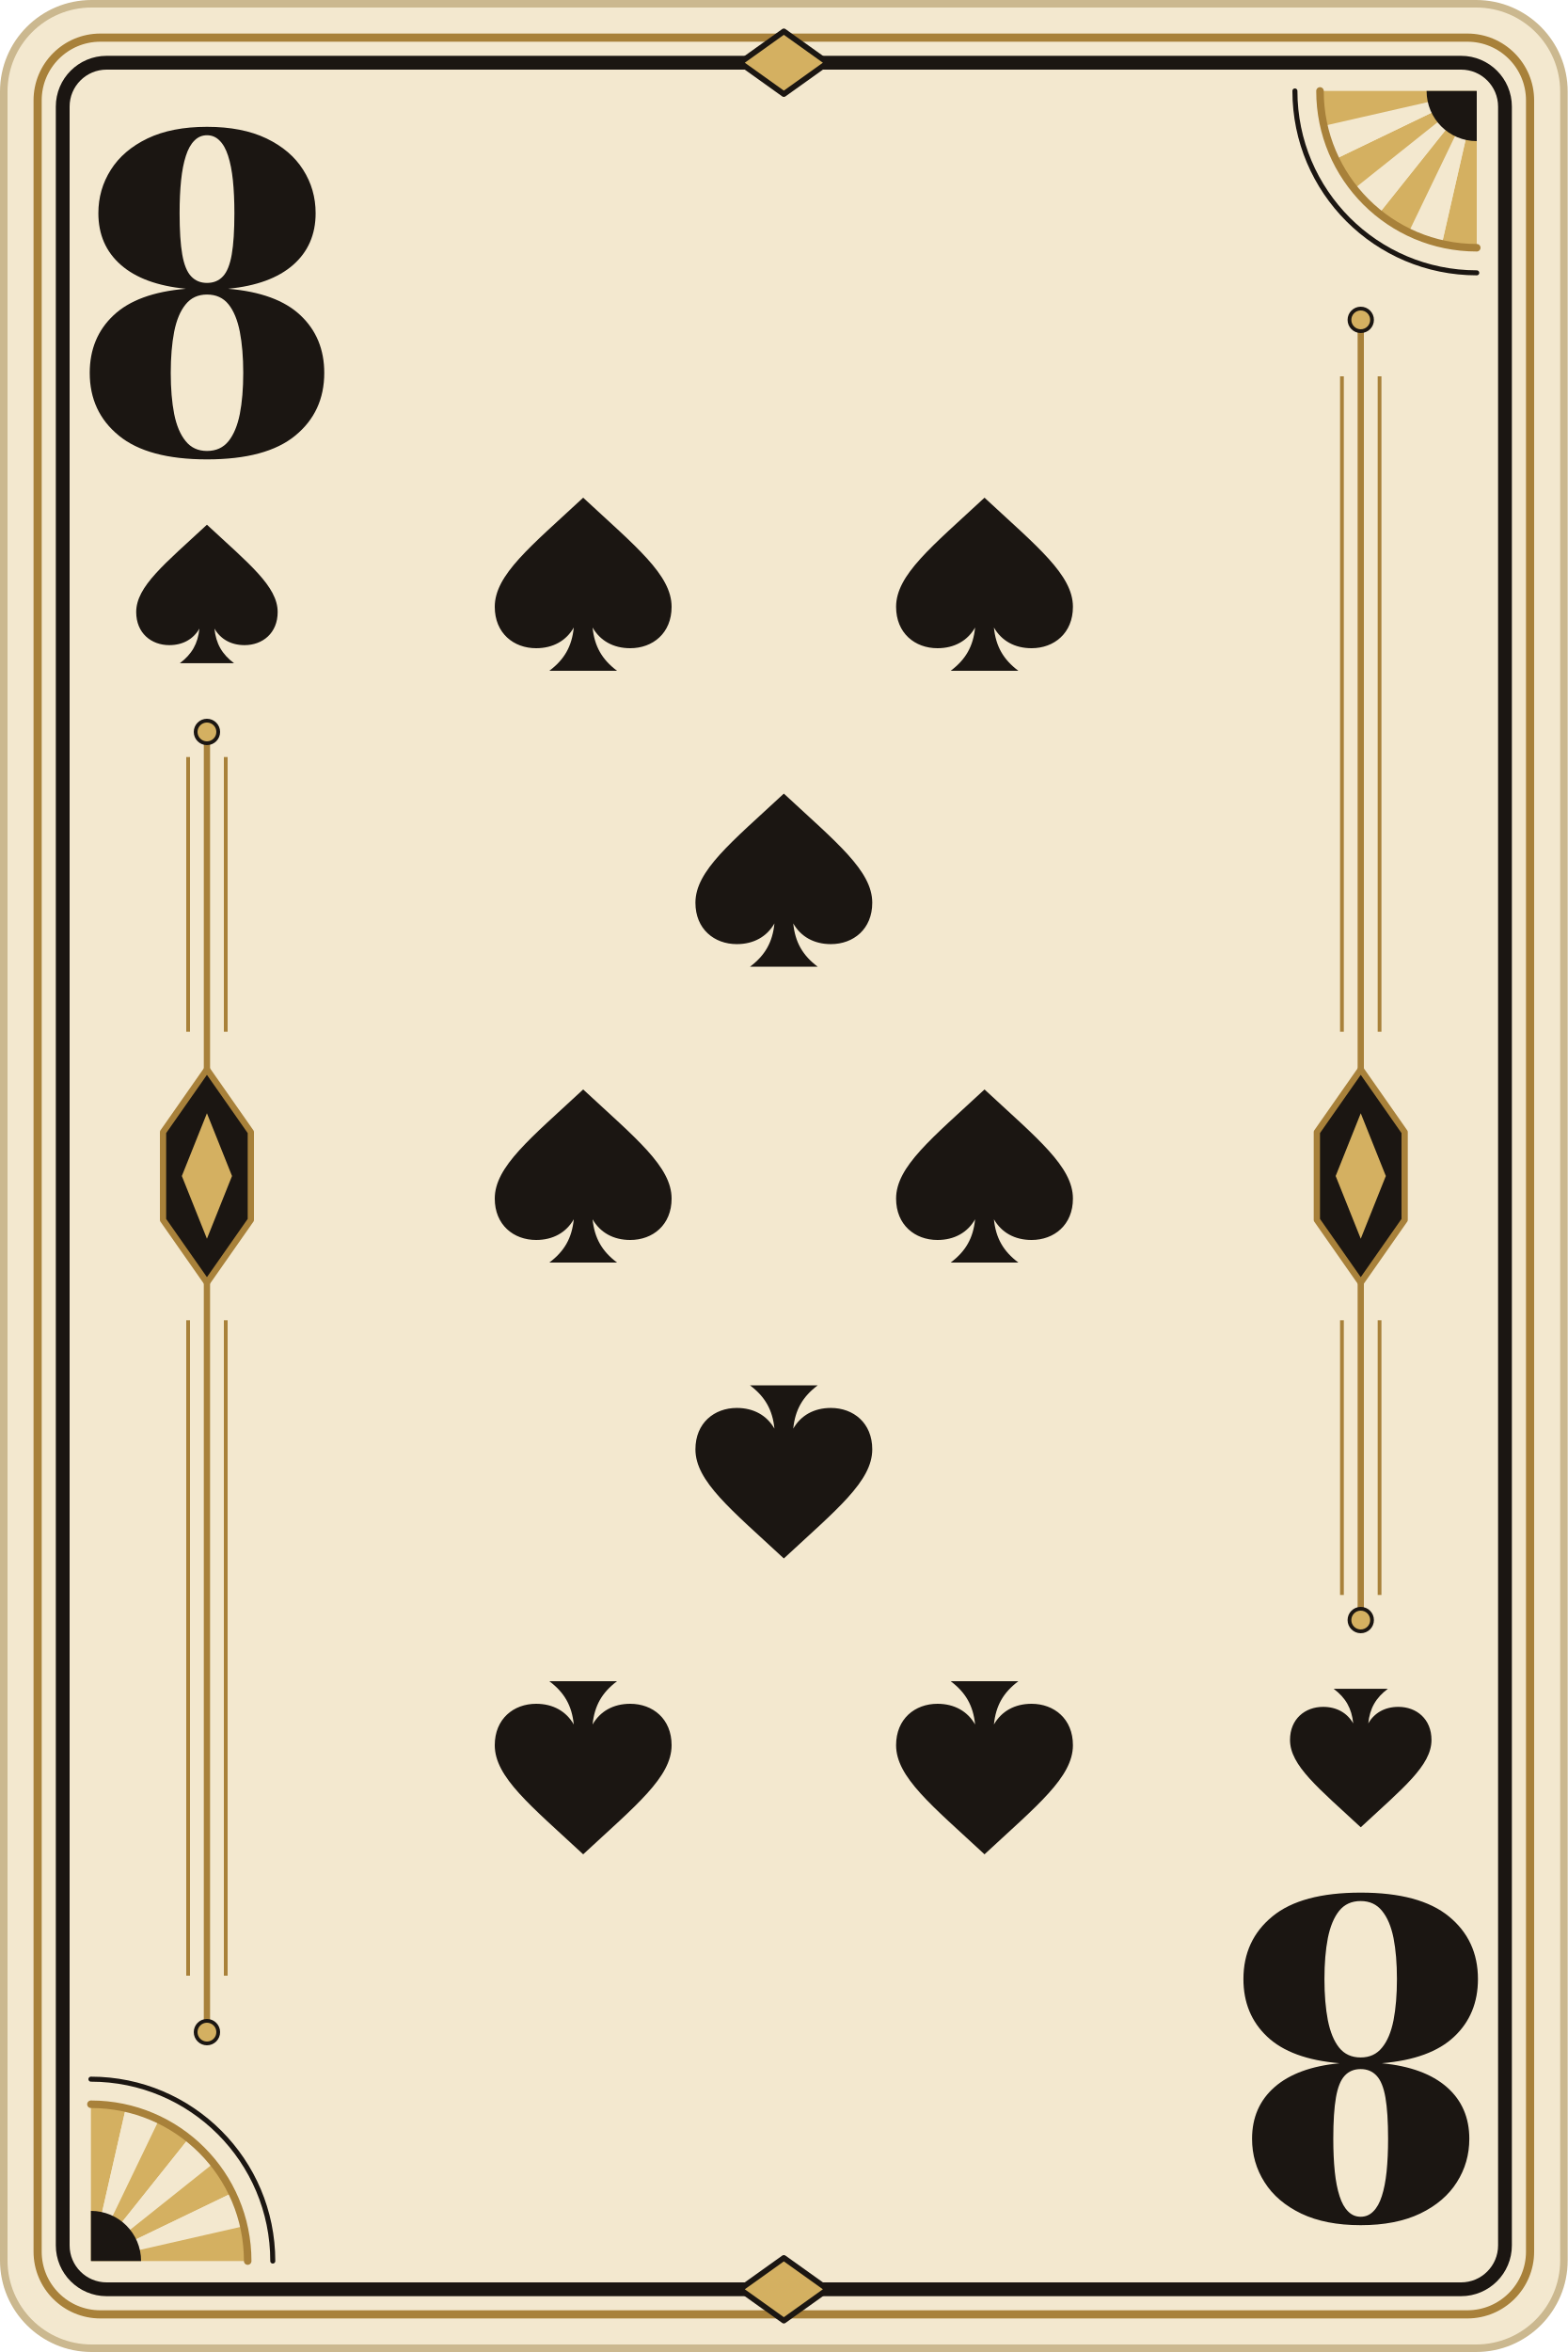
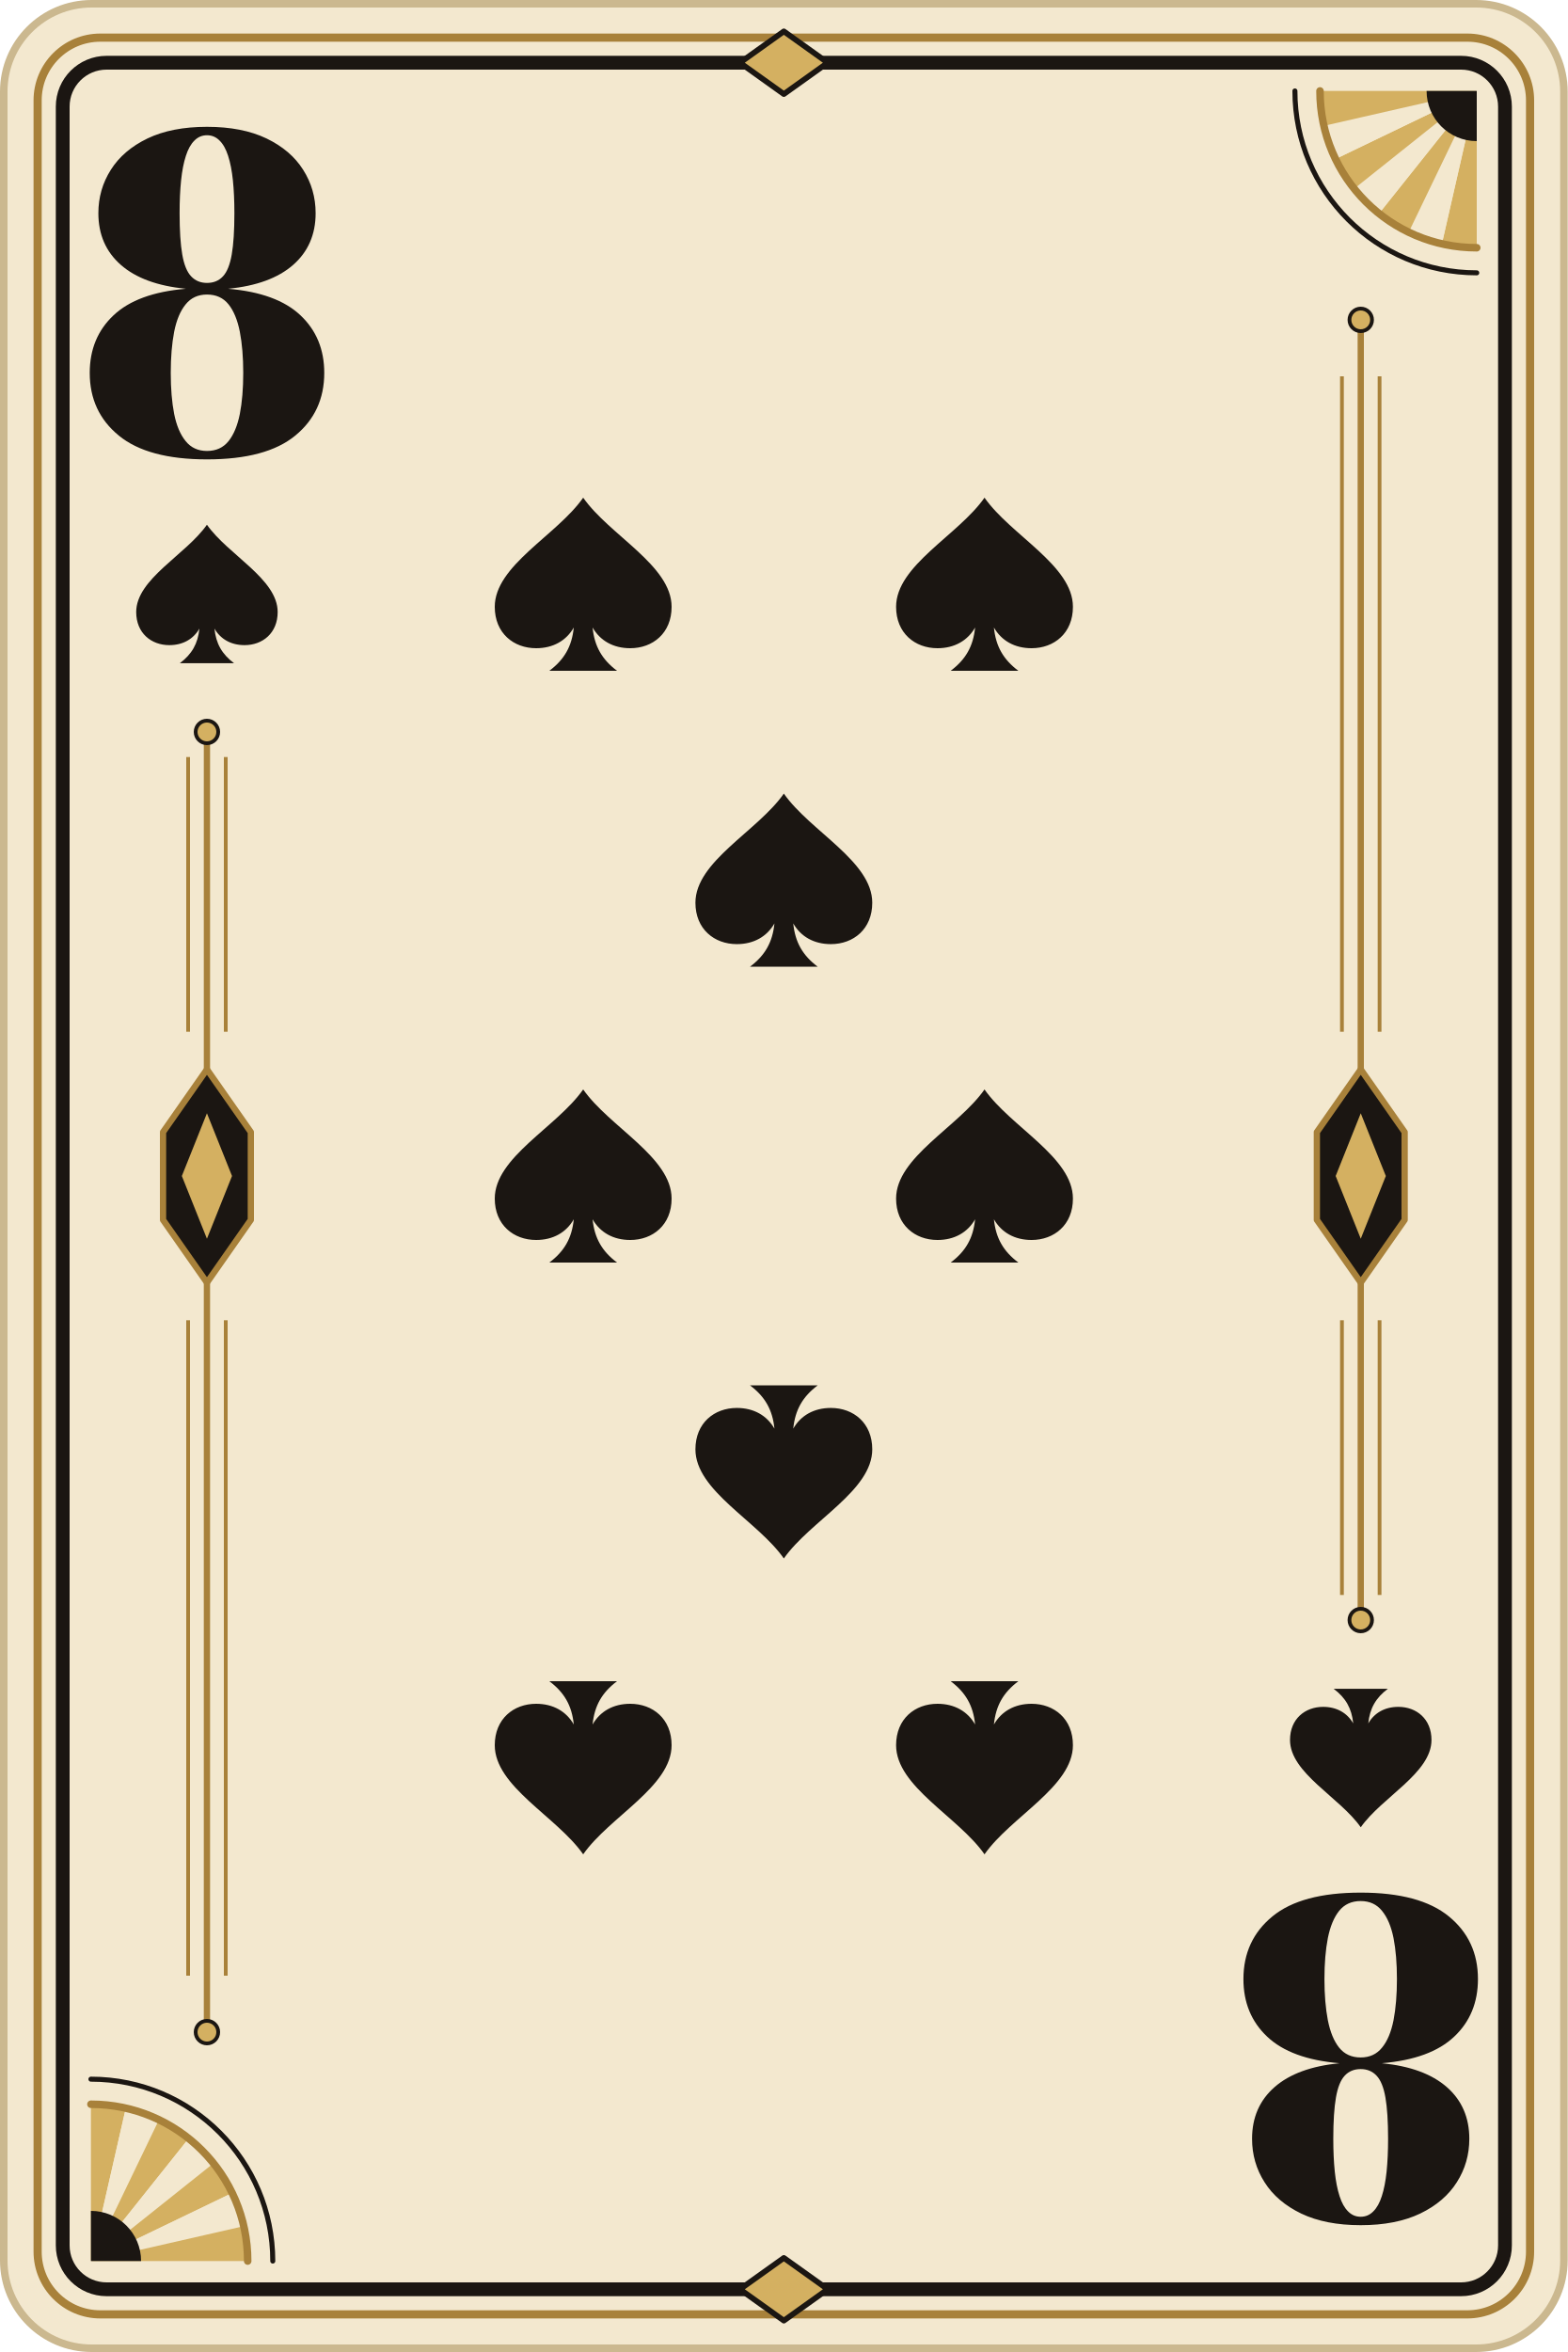
<svg xmlns="http://www.w3.org/2000/svg" viewBox="0 0 250 375" width="300" height="450" role="img" aria-label="8 of spades">
  <rect x="0.6" y="0.6" width="248.8" height="373.8" rx="14" fill="#f3e8cf" stroke="#cbb88f" stroke-width="1.2" />
  <rect x="6" y="6" width="238" height="363" rx="10" fill="none" stroke="#a8813a" stroke-width="1.3" />
  <rect x="10" y="10" width="230" height="355" rx="7" fill="none" stroke="#1b1612" stroke-width="2.2" />
  <path d="M125,5 L132,10 L125,15 L118,10 Z" fill="#d4b061" stroke="#1b1612" stroke-width="0.9" stroke-linejoin="round" stroke-linecap="round" />
  <path d="M125,360 L132,365 L125,370 L118,365 Z" fill="#d4b061" stroke="#1b1612" stroke-width="0.9" stroke-linejoin="round" stroke-linecap="round" />
  <g class="rank" transform="translate(33.01 20.22) scale(1.7) translate(-33.01 -20.22)">
    <path d="M33.01 51.41Q27.46 51.41 24.74 49.18Q22.01 46.95 22.01 43.3Q22.01 40 24.24 37.9Q26.47 35.79 31.03 35.41Q27.04 35.02 24.93 33.17Q22.82 31.32 22.82 28.32Q22.82 26.09 23.99 24.25Q25.15 22.41 27.43 21.31Q29.71 20.22 33.01 20.22Q36.31 20.22 38.59 21.31Q40.87 22.41 42.03 24.25Q43.2 26.09 43.2 28.32Q43.2 31.32 41.09 33.17Q38.98 35.02 34.99 35.41Q39.55 35.79 41.78 37.9Q44.01 40 44.01 43.3Q44.01 46.95 41.29 49.18Q38.58 51.41 33.01 51.41ZM33.01 50.62Q34.29 50.62 35.03 49.7Q35.76 48.79 36.09 47.15Q36.41 45.51 36.41 43.3Q36.41 41.1 36.09 39.44Q35.76 37.78 35.03 36.87Q34.29 35.95 33.01 35.95Q31.75 35.95 31.01 36.87Q30.26 37.78 29.93 39.44Q29.61 41.1 29.61 43.3Q29.61 45.51 29.93 47.15Q30.26 48.79 31.01 49.7Q31.75 50.62 33.01 50.62ZM33.01 34.86Q33.94 34.86 34.51 34.24Q35.08 33.63 35.33 32.2Q35.58 30.77 35.58 28.32Q35.58 26.6 35.44 25.24Q35.3 23.89 34.99 22.94Q34.69 22 34.19 21.51Q33.7 21.01 33.01 21.01Q32.32 21.01 31.83 21.51Q31.33 22 31.03 22.94Q30.72 23.89 30.58 25.24Q30.44 26.6 30.44 28.32Q30.44 30.77 30.69 32.2Q30.94 33.63 31.52 34.24Q32.1 34.86 33.01 34.86Z" fill="#1b1612" />
  </g>
  <g transform="translate(33 94.7) scale(0.24) translate(-50 -50)">
-     <path d="M50,4 C78,30 97,45 97,62 C97,76 87,84 75,84 C66,84 59,80 55,73 C56,83 60,90 68,96 L32,96 C40,90 44,83 45,73 C41,80 34,84 25,84 C13,84 3,76 3,62 C3,45 22,30 50,4 Z" fill="#1b1612" />
+     <path d="M50,4 C64,24 97,40 97,62 C97,76 87,84 75,84 C66,84 59,80 55,73 C56,83 60,90 68,96 L32,96 C40,90 44,83 45,73 C41,80 34,84 25,84 C13,84 3,76 3,62 C3,40 36,24 50,4 Z" fill="#1b1612" />
  </g>
  <line x1="33" y1="117.7" x2="33" y2="172.5" stroke="#a8813a" stroke-width="1" />
  <line x1="33" y1="202.5" x2="33" y2="323" stroke="#a8813a" stroke-width="1" />
  <line x1="30" y1="120.7" x2="30" y2="164.5" stroke="#a8813a" stroke-width="0.6" />
  <line x1="30" y1="210.5" x2="30" y2="315" stroke="#a8813a" stroke-width="0.6" />
  <line x1="36" y1="120.7" x2="36" y2="164.5" stroke="#a8813a" stroke-width="0.6" />
  <line x1="36" y1="210.5" x2="36" y2="315" stroke="#a8813a" stroke-width="0.6" />
  <circle cx="33" cy="116.7" r="1.8" fill="#d4b061" stroke="#1b1612" stroke-width="0.6" stroke-linejoin="round" stroke-linecap="round" />
  <circle cx="33" cy="324" r="1.8" fill="#d4b061" stroke="#1b1612" stroke-width="0.6" stroke-linejoin="round" stroke-linecap="round" />
  <path d="M33,170.5 L40,180.5 L40,194.5 L33,204.5 L26,194.5 L26,180.5 Z" fill="#1b1612" stroke="#a8813a" stroke-width="1" stroke-linejoin="round" stroke-linecap="round" />
  <path d="M33,177.5 L37,187.5 L33,197.5 L29,187.5 Z" fill="#d4b061" />
  <path d="M14.5,360.5 L14.5,335.5 L15.9,335.54 L17.3,335.66 L18.69,335.85 L20.06,336.13 Z" fill="#d4b061" />
  <path d="M14.5,360.5 L20.06,336.13 L21.42,336.48 L22.76,336.9 L24.07,337.4 L25.35,337.98 Z" fill="#f3e8cf" />
  <path d="M14.5,360.5 L25.35,337.98 L26.59,338.62 L27.8,339.33 L28.97,340.11 L30.09,340.95 Z" fill="#d4b061" />
  <path d="M14.5,360.5 L30.09,340.95 L31.16,341.86 L32.18,342.82 L33.14,343.84 L34.05,344.91 Z" fill="#f3e8cf" />
  <path d="M14.5,360.5 L34.05,344.91 L34.89,346.03 L35.67,347.2 L36.38,348.41 L37.02,349.65 Z" fill="#d4b061" />
  <path d="M14.5,360.5 L37.02,349.65 L37.6,350.93 L38.1,352.24 L38.52,353.58 L38.87,354.94 Z" fill="#f3e8cf" />
  <path d="M14.5,360.5 L38.87,354.94 L39.15,356.31 L39.34,357.7 L39.46,359.1 L39.5,360.5 Z" fill="#d4b061" />
  <path d="M14.5,335.5 A25,25 0 0 1 39.5,360.5" fill="none" stroke="#a8813a" stroke-width="1.2" stroke-linejoin="round" stroke-linecap="round" />
  <path d="M14.5,331.5 A29,29 0 0 1 43.5,360.5" fill="none" stroke="#1b1612" stroke-width="0.8" stroke-linejoin="round" stroke-linecap="round" />
  <path d="M14.5,352.5 A8,8 0 0 1 22.5,360.5 L14.5,360.5 Z" fill="#1b1612" />
  <g transform="rotate(180 125 187.5)">
    <g class="rank" transform="translate(33.01 20.22) scale(1.7) translate(-33.01 -20.22)">
      <path d="M33.01 51.41Q27.46 51.41 24.74 49.18Q22.01 46.95 22.01 43.3Q22.01 40 24.24 37.9Q26.47 35.79 31.03 35.41Q27.04 35.02 24.93 33.17Q22.82 31.32 22.82 28.32Q22.82 26.09 23.99 24.25Q25.15 22.41 27.43 21.31Q29.71 20.22 33.01 20.22Q36.31 20.22 38.59 21.31Q40.87 22.41 42.03 24.25Q43.2 26.09 43.2 28.32Q43.2 31.32 41.09 33.17Q38.98 35.02 34.99 35.41Q39.55 35.79 41.78 37.9Q44.01 40 44.01 43.3Q44.01 46.95 41.29 49.18Q38.58 51.41 33.01 51.41ZM33.01 50.62Q34.29 50.62 35.03 49.7Q35.76 48.79 36.09 47.15Q36.41 45.51 36.41 43.3Q36.41 41.1 36.09 39.44Q35.76 37.78 35.03 36.87Q34.29 35.95 33.01 35.95Q31.75 35.95 31.01 36.87Q30.26 37.78 29.93 39.44Q29.61 41.1 29.61 43.3Q29.61 45.51 29.93 47.15Q30.26 48.79 31.01 49.7Q31.75 50.62 33.01 50.62ZM33.01 34.86Q33.94 34.86 34.51 34.24Q35.08 33.63 35.33 32.2Q35.58 30.77 35.58 28.32Q35.58 26.6 35.44 25.24Q35.3 23.89 34.99 22.94Q34.69 22 34.19 21.51Q33.7 21.01 33.01 21.01Q32.32 21.01 31.83 21.51Q31.33 22 31.03 22.94Q30.72 23.89 30.58 25.24Q30.44 26.6 30.44 28.32Q30.44 30.77 30.69 32.2Q30.94 33.63 31.52 34.24Q32.1 34.86 33.01 34.86Z" fill="#1b1612" />
    </g>
    <g transform="translate(33 94.7) scale(0.24) translate(-50 -50)">
-       <path d="M50,4 C78,30 97,45 97,62 C97,76 87,84 75,84 C66,84 59,80 55,73 C56,83 60,90 68,96 L32,96 C40,90 44,83 45,73 C41,80 34,84 25,84 C13,84 3,76 3,62 C3,45 22,30 50,4 Z" fill="#1b1612" />
+       <path d="M50,4 C64,24 97,40 97,62 C97,76 87,84 75,84 C66,84 59,80 55,73 C56,83 60,90 68,96 L32,96 C40,90 44,83 45,73 C41,80 34,84 25,84 C13,84 3,76 3,62 C3,40 36,24 50,4 Z" fill="#1b1612" />
    </g>
    <line x1="33" y1="117.7" x2="33" y2="172.5" stroke="#a8813a" stroke-width="1" />
    <line x1="33" y1="202.5" x2="33" y2="323" stroke="#a8813a" stroke-width="1" />
    <line x1="30" y1="120.7" x2="30" y2="164.5" stroke="#a8813a" stroke-width="0.6" />
    <line x1="30" y1="210.5" x2="30" y2="315" stroke="#a8813a" stroke-width="0.6" />
    <line x1="36" y1="120.7" x2="36" y2="164.5" stroke="#a8813a" stroke-width="0.6" />
    <line x1="36" y1="210.5" x2="36" y2="315" stroke="#a8813a" stroke-width="0.6" />
    <circle cx="33" cy="116.7" r="1.8" fill="#d4b061" stroke="#1b1612" stroke-width="0.6" stroke-linejoin="round" stroke-linecap="round" />
    <circle cx="33" cy="324" r="1.8" fill="#d4b061" stroke="#1b1612" stroke-width="0.6" stroke-linejoin="round" stroke-linecap="round" />
    <path d="M33,170.5 L40,180.5 L40,194.5 L33,204.5 L26,194.5 L26,180.5 Z" fill="#1b1612" stroke="#a8813a" stroke-width="1" stroke-linejoin="round" stroke-linecap="round" />
    <path d="M33,177.5 L37,187.5 L33,197.5 L29,187.5 Z" fill="#d4b061" />
    <path d="M14.5,360.5 L14.5,335.5 L15.9,335.54 L17.3,335.66 L18.69,335.85 L20.06,336.13 Z" fill="#d4b061" />
    <path d="M14.5,360.5 L20.06,336.13 L21.42,336.48 L22.76,336.9 L24.07,337.4 L25.35,337.98 Z" fill="#f3e8cf" />
    <path d="M14.5,360.5 L25.35,337.98 L26.59,338.62 L27.8,339.33 L28.97,340.11 L30.09,340.95 Z" fill="#d4b061" />
    <path d="M14.5,360.5 L30.09,340.95 L31.16,341.86 L32.18,342.82 L33.14,343.84 L34.05,344.91 Z" fill="#f3e8cf" />
    <path d="M14.5,360.5 L34.05,344.91 L34.89,346.03 L35.67,347.2 L36.38,348.41 L37.02,349.65 Z" fill="#d4b061" />
    <path d="M14.5,360.5 L37.02,349.65 L37.6,350.93 L38.1,352.24 L38.52,353.58 L38.87,354.94 Z" fill="#f3e8cf" />
    <path d="M14.5,360.5 L38.87,354.94 L39.15,356.31 L39.34,357.7 L39.46,359.1 L39.5,360.5 Z" fill="#d4b061" />
    <path d="M14.5,335.5 A25,25 0 0 1 39.5,360.5" fill="none" stroke="#a8813a" stroke-width="1.2" stroke-linejoin="round" stroke-linecap="round" />
    <path d="M14.5,331.5 A29,29 0 0 1 43.5,360.5" fill="none" stroke="#1b1612" stroke-width="0.8" stroke-linejoin="round" stroke-linecap="round" />
    <path d="M14.5,352.5 A8,8 0 0 1 22.5,360.5 L14.5,360.5 Z" fill="#1b1612" />
  </g>
  <g transform="translate(0 12.5)">
    <g transform="translate(93 80.65) scale(0.3) translate(-50 -50)">
-       <path d="M50,4 C78,30 97,45 97,62 C97,76 87,84 75,84 C66,84 59,80 55,73 C56,83 60,90 68,96 L32,96 C40,90 44,83 45,73 C41,80 34,84 25,84 C13,84 3,76 3,62 C3,45 22,30 50,4 Z" fill="#1b1612" />
+       <path d="M50,4 C64,24 97,40 97,62 C97,76 87,84 75,84 C66,84 59,80 55,73 C56,83 60,90 68,96 L32,96 C40,90 44,83 45,73 C41,80 34,84 25,84 C13,84 3,76 3,62 C3,40 36,24 50,4 Z" fill="#1b1612" />
    </g>
    <g transform="translate(93 175) scale(0.3) translate(-50 -50)">
-       <path d="M50,4 C78,30 97,45 97,62 C97,76 87,84 75,84 C66,84 59,80 55,73 C56,83 60,90 68,96 L32,96 C40,90 44,83 45,73 C41,80 34,84 25,84 C13,84 3,76 3,62 C3,45 22,30 50,4 Z" fill="#1b1612" />
+       <path d="M50,4 C64,24 97,40 97,62 C97,76 87,84 75,84 C66,84 59,80 55,73 C56,83 60,90 68,96 L32,96 C40,90 44,83 45,73 C41,80 34,84 25,84 C13,84 3,76 3,62 C3,40 36,24 50,4 Z" fill="#1b1612" />
    </g>
    <g transform="translate(93 269.35) rotate(180) scale(0.3) translate(-50 -50)">
-       <path d="M50,4 C78,30 97,45 97,62 C97,76 87,84 75,84 C66,84 59,80 55,73 C56,83 60,90 68,96 L32,96 C40,90 44,83 45,73 C41,80 34,84 25,84 C13,84 3,76 3,62 C3,45 22,30 50,4 Z" fill="#1b1612" />
+       <path d="M50,4 C64,24 97,40 97,62 C97,76 87,84 75,84 C66,84 59,80 55,73 C56,83 60,90 68,96 L32,96 C40,90 44,83 45,73 C41,80 34,84 25,84 C13,84 3,76 3,62 C3,40 36,24 50,4 Z" fill="#1b1612" />
    </g>
    <g transform="translate(157 80.65) scale(0.3) translate(-50 -50)">
-       <path d="M50,4 C78,30 97,45 97,62 C97,76 87,84 75,84 C66,84 59,80 55,73 C56,83 60,90 68,96 L32,96 C40,90 44,83 45,73 C41,80 34,84 25,84 C13,84 3,76 3,62 C3,45 22,30 50,4 Z" fill="#1b1612" />
+       <path d="M50,4 C64,24 97,40 97,62 C97,76 87,84 75,84 C66,84 59,80 55,73 C56,83 60,90 68,96 L32,96 C40,90 44,83 45,73 C41,80 34,84 25,84 C13,84 3,76 3,62 C3,40 36,24 50,4 Z" fill="#1b1612" />
    </g>
    <g transform="translate(157 175) scale(0.3) translate(-50 -50)">
-       <path d="M50,4 C78,30 97,45 97,62 C97,76 87,84 75,84 C66,84 59,80 55,73 C56,83 60,90 68,96 L32,96 C40,90 44,83 45,73 C41,80 34,84 25,84 C13,84 3,76 3,62 C3,45 22,30 50,4 Z" fill="#1b1612" />
+       <path d="M50,4 C64,24 97,40 97,62 C97,76 87,84 75,84 C66,84 59,80 55,73 C56,83 60,90 68,96 L32,96 C40,90 44,83 45,73 C41,80 34,84 25,84 C13,84 3,76 3,62 C3,40 36,24 50,4 Z" fill="#1b1612" />
    </g>
    <g transform="translate(157 269.35) rotate(180) scale(0.3) translate(-50 -50)">
-       <path d="M50,4 C78,30 97,45 97,62 C97,76 87,84 75,84 C66,84 59,80 55,73 C56,83 60,90 68,96 L32,96 C40,90 44,83 45,73 C41,80 34,84 25,84 C13,84 3,76 3,62 C3,45 22,30 50,4 Z" fill="#1b1612" />
+       <path d="M50,4 C64,24 97,40 97,62 C97,76 87,84 75,84 C66,84 59,80 55,73 C56,83 60,90 68,96 L32,96 C40,90 44,83 45,73 C41,80 34,84 25,84 C13,84 3,76 3,62 C3,40 36,24 50,4 Z" fill="#1b1612" />
    </g>
    <g transform="translate(125 127.83) scale(0.3) translate(-50 -50)">
-       <path d="M50,4 C78,30 97,45 97,62 C97,76 87,84 75,84 C66,84 59,80 55,73 C56,83 60,90 68,96 L32,96 C40,90 44,83 45,73 C41,80 34,84 25,84 C13,84 3,76 3,62 C3,45 22,30 50,4 Z" fill="#1b1612" />
+       <path d="M50,4 C64,24 97,40 97,62 C97,76 87,84 75,84 C66,84 59,80 55,73 C56,83 60,90 68,96 L32,96 C40,90 44,83 45,73 C41,80 34,84 25,84 C13,84 3,76 3,62 C3,40 36,24 50,4 Z" fill="#1b1612" />
    </g>
    <g transform="translate(125 222.18) rotate(180) scale(0.3) translate(-50 -50)">
-       <path d="M50,4 C78,30 97,45 97,62 C97,76 87,84 75,84 C66,84 59,80 55,73 C56,83 60,90 68,96 L32,96 C40,90 44,83 45,73 C41,80 34,84 25,84 C13,84 3,76 3,62 C3,45 22,30 50,4 Z" fill="#1b1612" />
+       <path d="M50,4 C64,24 97,40 97,62 C97,76 87,84 75,84 C66,84 59,80 55,73 C56,83 60,90 68,96 L32,96 C40,90 44,83 45,73 C41,80 34,84 25,84 C13,84 3,76 3,62 C3,40 36,24 50,4 Z" fill="#1b1612" />
    </g>
  </g>
</svg>
